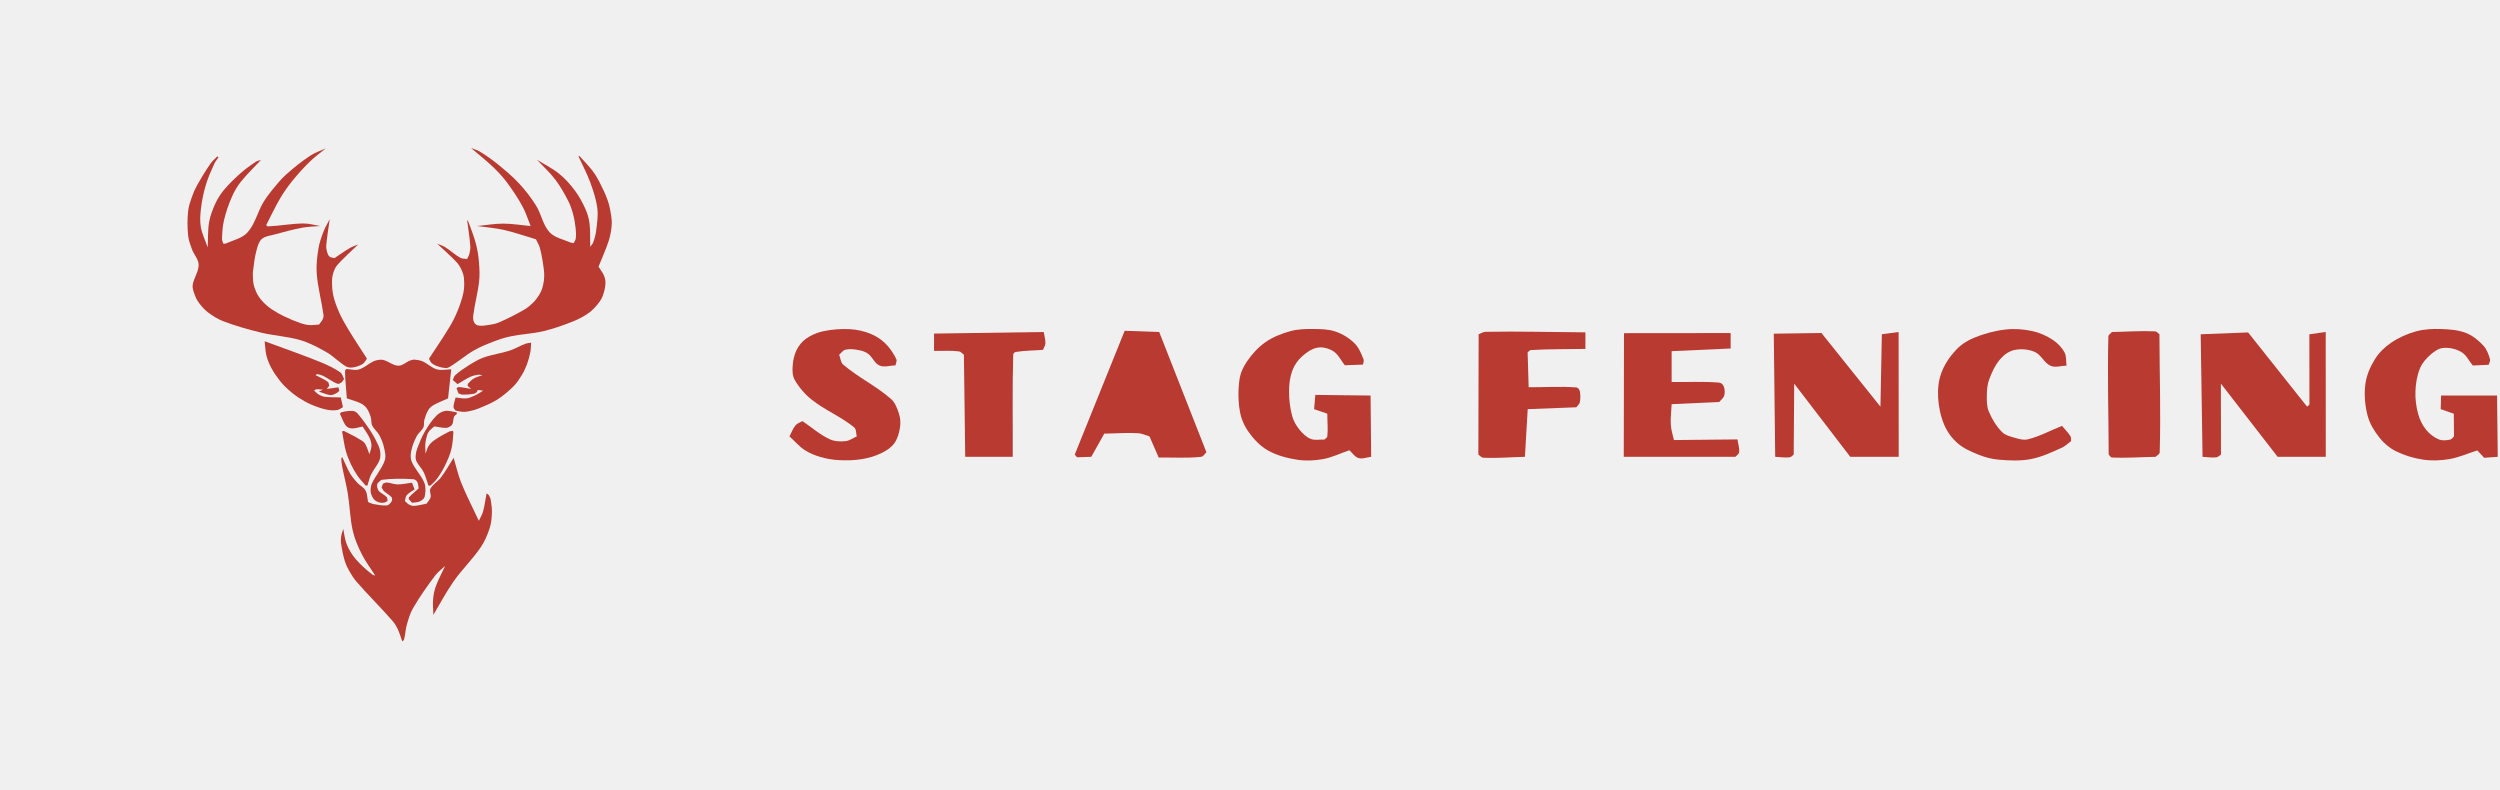
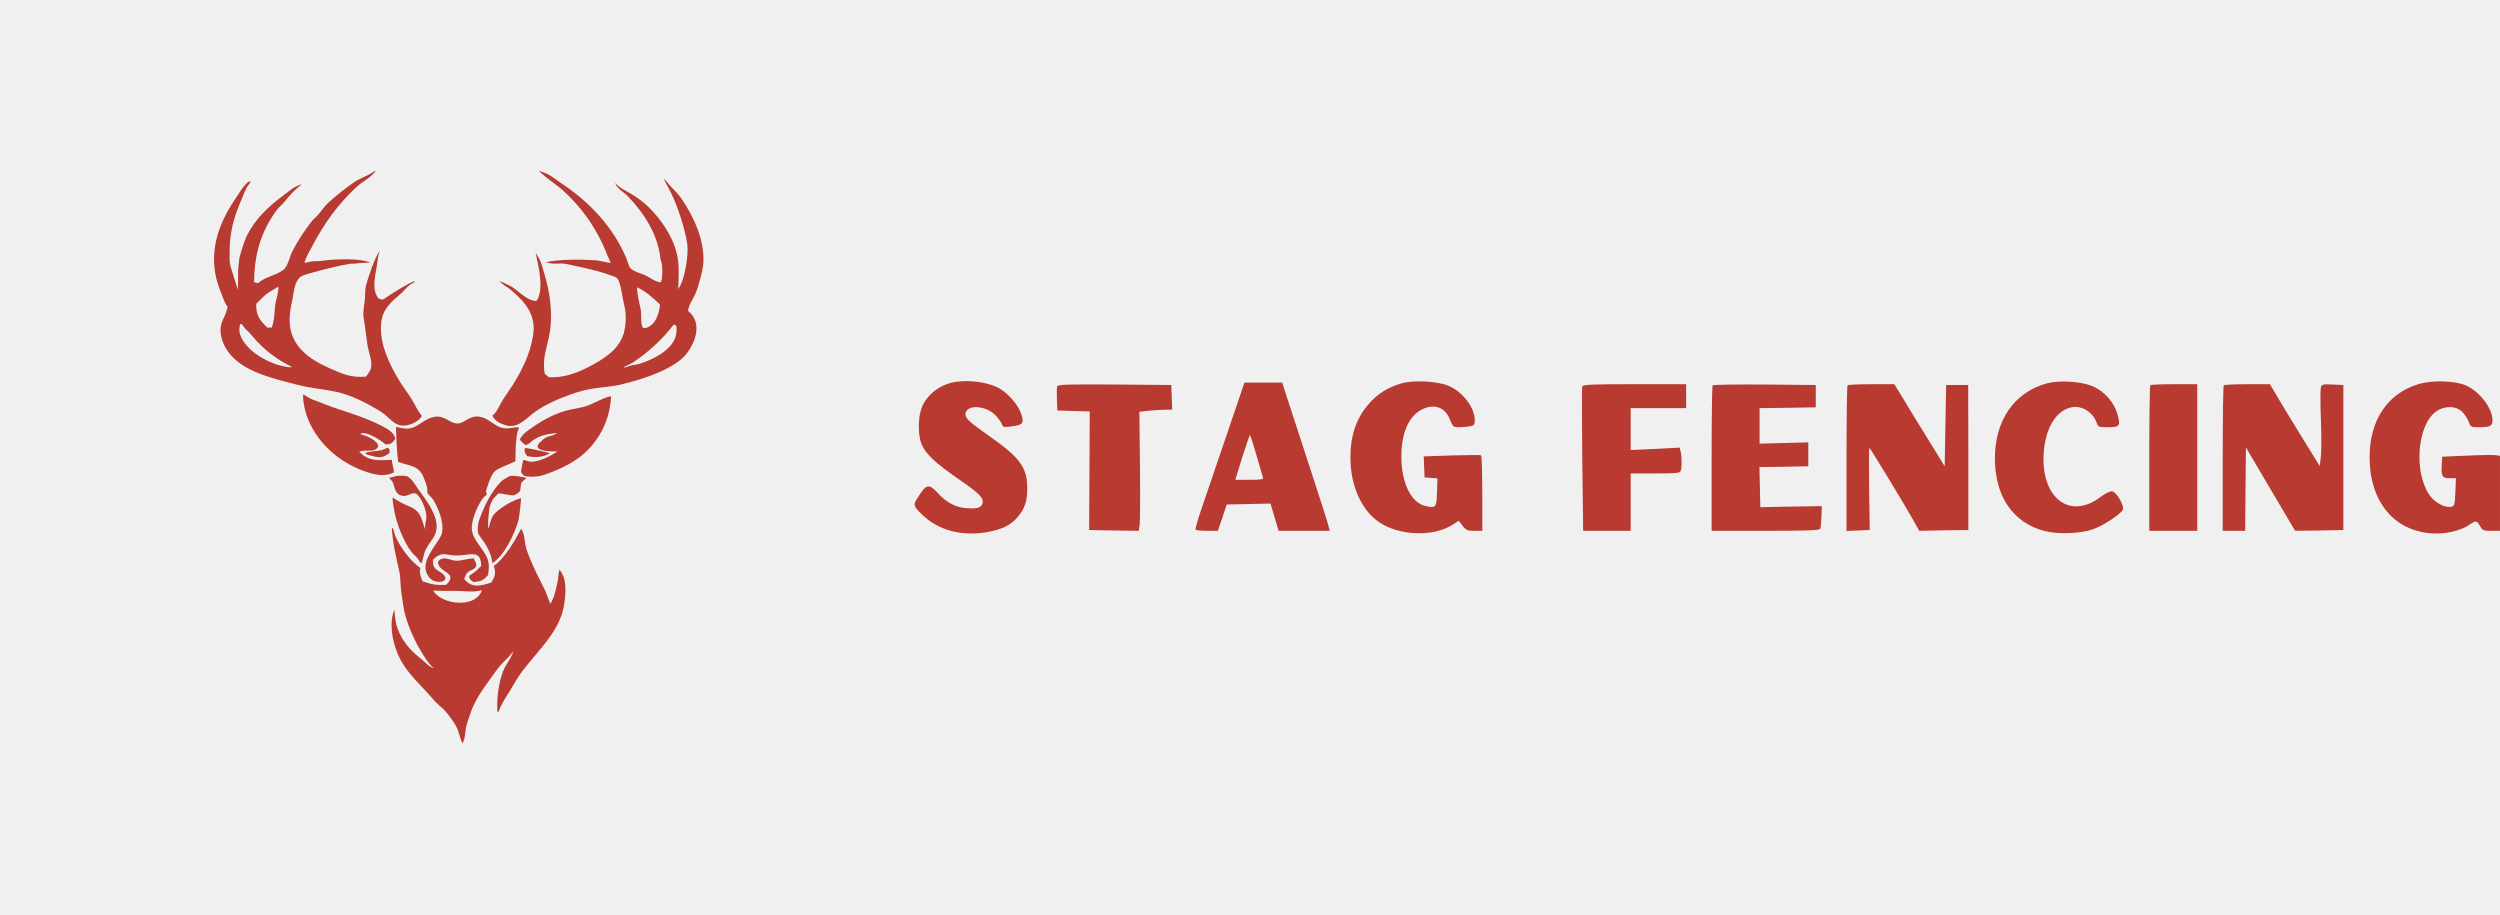
- <svg xmlns="http://www.w3.org/2000/svg" width="190" height="60" viewBox="0 0 190 60" fill="none">
-   <path d="M27.56 27.665C27.343 27.801 27.089 27.884 26.835 27.923C26.66 27.949 26.462 27.941 26.309 27.854C25.782 27.553 25.362 27.085 24.837 26.781C24.204 26.416 23.549 26.067 22.85 25.856C21.869 25.562 20.827 25.521 19.832 25.277C18.861 25.039 17.895 24.768 16.962 24.411C16.538 24.248 16.146 24 15.785 23.724C15.52 23.522 15.302 23.259 15.102 22.992C14.97 22.815 14.87 22.612 14.798 22.403C14.716 22.166 14.611 21.916 14.644 21.667C14.714 21.135 15.106 20.658 15.096 20.122C15.087 19.695 14.734 19.346 14.589 18.944C14.468 18.609 14.335 18.269 14.299 17.914C14.235 17.304 14.234 16.684 14.293 16.074C14.33 15.695 14.46 15.33 14.584 14.97C14.688 14.665 14.818 14.368 14.974 14.087C15.292 13.518 15.632 12.959 16.005 12.425C16.149 12.221 16.349 12.062 16.52 11.881C16.549 11.905 16.578 11.928 16.606 11.953C16.495 12.124 16.359 12.283 16.275 12.468C16.034 12.996 15.799 13.531 15.634 14.087C15.464 14.663 15.343 15.257 15.273 15.853C15.219 16.316 15.183 16.792 15.263 17.252C15.356 17.79 15.611 18.288 15.785 18.807C15.821 18.166 15.782 17.516 15.892 16.884C15.976 16.399 16.155 15.932 16.36 15.485C16.529 15.117 16.744 14.766 17.003 14.455C17.39 13.987 17.831 13.564 18.287 13.161C18.654 12.837 19.053 12.546 19.464 12.28C19.573 12.21 19.709 12.202 19.832 12.163C19.317 12.72 18.756 13.239 18.287 13.835C18.015 14.179 17.794 14.568 17.619 14.97C17.371 15.54 17.167 16.131 17.024 16.736C16.916 17.193 16.889 17.666 16.873 18.135C16.868 18.264 16.933 18.387 16.962 18.514C17.031 18.51 17.107 18.531 17.17 18.503C17.725 18.249 18.389 18.122 18.802 17.672C19.371 17.051 19.558 16.166 19.979 15.438C20.172 15.104 20.4 14.791 20.642 14.492L20.661 14.468C20.997 14.053 21.335 13.636 21.731 13.277C22.313 12.751 22.931 12.26 23.586 11.828C23.948 11.588 24.371 11.456 24.763 11.271C24.371 11.596 23.953 11.893 23.587 12.247C23.117 12.702 22.674 13.185 22.261 13.692C21.911 14.122 21.587 14.575 21.304 15.051C20.91 15.715 20.59 16.42 20.233 17.104C20.271 17.138 20.297 17.208 20.347 17.207C21.257 17.168 22.16 16.99 23.07 16.984C23.5 16.981 23.919 17.113 24.344 17.178C23.895 17.219 23.44 17.22 22.997 17.302C22.277 17.435 21.568 17.626 20.863 17.821C20.537 17.911 20.166 17.939 19.906 18.155C19.683 18.341 19.596 18.655 19.518 18.935L19.515 18.944C19.368 19.472 19.298 20.02 19.233 20.563C19.204 20.807 19.215 21.055 19.233 21.299C19.246 21.473 19.271 21.649 19.326 21.814C19.399 22.036 19.49 22.255 19.611 22.454C19.734 22.656 19.887 22.843 20.053 23.011C20.235 23.196 20.436 23.364 20.651 23.507C20.953 23.709 21.272 23.885 21.599 24.043C22.006 24.239 22.423 24.415 22.85 24.563C23.063 24.637 23.287 24.69 23.512 24.706C23.757 24.724 24.003 24.679 24.248 24.666C24.345 24.524 24.466 24.398 24.539 24.243C24.581 24.153 24.602 24.047 24.588 23.949C24.445 22.89 24.151 21.85 24.071 20.784C24.023 20.147 24.1 19.501 24.205 18.871C24.28 18.415 24.443 17.977 24.609 17.546C24.729 17.237 24.908 16.955 25.058 16.66C24.971 17.323 24.849 17.983 24.797 18.65C24.784 18.822 24.811 19 24.861 19.165C24.9 19.293 24.953 19.432 25.058 19.515C25.157 19.594 25.302 19.581 25.425 19.613C25.818 19.356 26.196 19.076 26.603 18.842C26.799 18.729 27.018 18.665 27.226 18.576C26.699 19.094 26.135 19.575 25.646 20.128C25.5 20.293 25.408 20.502 25.339 20.711C25.269 20.922 25.235 21.149 25.234 21.373C25.233 21.742 25.253 22.116 25.334 22.477C25.432 22.907 25.591 23.324 25.769 23.728C25.96 24.161 26.195 24.573 26.438 24.979C26.902 25.752 27.406 26.5 27.889 27.261C27.779 27.395 27.707 27.572 27.56 27.665Z" fill="#B83A31" />
-   <path d="M36.023 26.628C35.352 27.011 34.773 27.544 34.099 27.923C33.973 27.993 33.811 27.966 33.668 27.948C33.491 27.925 33.317 27.87 33.153 27.801C33.02 27.745 32.888 27.675 32.785 27.573C32.699 27.489 32.663 27.365 32.603 27.261C33.112 26.475 33.647 25.706 34.129 24.905C34.357 24.528 34.566 24.136 34.734 23.728C34.929 23.25 35.113 22.762 35.217 22.256C35.291 21.895 35.292 21.519 35.261 21.152C35.242 20.923 35.164 20.699 35.069 20.49C34.975 20.284 34.853 20.087 34.698 19.922C34.235 19.427 33.717 18.988 33.226 18.521C33.423 18.605 33.633 18.662 33.815 18.772C34.224 19.022 34.571 19.368 34.993 19.596C35.144 19.677 35.33 19.652 35.499 19.68C35.554 19.557 35.633 19.442 35.666 19.312C35.715 19.12 35.757 18.921 35.744 18.724C35.701 18.058 35.583 17.399 35.502 16.736C35.529 16.762 35.569 16.778 35.581 16.812C35.797 17.395 36.027 17.975 36.183 18.576C36.302 19.033 36.366 19.504 36.404 19.975C36.443 20.439 36.465 20.909 36.414 21.373C36.319 22.239 36.08 23.085 35.969 23.949C35.947 24.119 35.947 24.306 36.016 24.464C36.071 24.587 36.186 24.704 36.317 24.733C36.582 24.789 36.86 24.739 37.127 24.7C37.402 24.66 37.681 24.607 37.937 24.497C38.593 24.214 39.231 23.887 39.85 23.529C40.093 23.388 40.311 23.204 40.512 23.007C40.682 22.84 40.824 22.646 40.954 22.447C41.053 22.296 41.136 22.132 41.194 21.962C41.266 21.747 41.316 21.524 41.34 21.299C41.365 21.055 41.37 20.807 41.34 20.563C41.271 19.994 41.183 19.426 41.041 18.871C40.98 18.629 40.836 18.415 40.733 18.187C39.918 17.949 39.117 17.659 38.289 17.472C37.622 17.322 36.936 17.276 36.26 17.178C36.917 17.117 37.571 16.995 38.231 16.995C38.932 16.995 39.628 17.117 40.328 17.178C40.125 16.687 39.974 16.173 39.72 15.706C39.372 15.064 38.965 14.453 38.529 13.866C38.221 13.452 37.867 13.071 37.495 12.713C36.957 12.196 36.367 11.737 35.802 11.25C36.018 11.337 36.25 11.391 36.449 11.511C36.916 11.793 37.365 12.106 37.789 12.449C38.367 12.917 38.943 13.395 39.448 13.94C39.932 14.461 40.37 15.03 40.746 15.633C41.144 16.27 41.254 17.092 41.763 17.645C42.153 18.069 42.784 18.179 43.309 18.415C43.4 18.456 43.505 18.455 43.603 18.475C43.654 18.361 43.74 18.258 43.756 18.135C43.79 17.876 43.78 17.612 43.75 17.353C43.708 16.972 43.641 16.591 43.541 16.221C43.451 15.893 43.34 15.566 43.182 15.265C42.892 14.704 42.582 14.148 42.2 13.646C41.786 13.1 41.271 12.639 40.807 12.137C41.369 12.492 41.977 12.784 42.494 13.204C42.942 13.566 43.332 14.002 43.677 14.462C43.998 14.891 44.259 15.365 44.479 15.853C44.636 16.203 44.753 16.577 44.801 16.957C44.879 17.553 44.837 18.158 44.854 18.757C44.929 18.648 45.034 18.553 45.08 18.429C45.187 18.144 45.269 17.848 45.307 17.546C45.376 16.985 45.467 16.414 45.4 15.853C45.317 15.172 45.096 14.512 44.862 13.866C44.614 13.183 44.262 12.542 43.962 11.879C43.99 11.875 44.017 11.87 44.045 11.865C44.364 12.224 44.707 12.563 45.002 12.943C45.207 13.208 45.386 13.495 45.539 13.793C45.785 14.27 46.021 14.757 46.197 15.265C46.328 15.644 46.398 16.045 46.457 16.442C46.494 16.685 46.51 16.934 46.484 17.178C46.446 17.551 46.384 17.925 46.27 18.282C46.051 18.959 45.748 19.607 45.488 20.269C45.623 20.49 45.795 20.692 45.896 20.931C45.974 21.116 46.024 21.32 46.016 21.52C46.005 21.82 45.934 22.118 45.838 22.403C45.768 22.614 45.66 22.816 45.523 22.992C45.304 23.272 45.067 23.548 44.781 23.758C44.42 24.024 44.018 24.237 43.603 24.406C42.861 24.707 42.1 24.976 41.322 25.164C40.501 25.362 39.647 25.389 38.82 25.56C38.394 25.647 37.978 25.78 37.571 25.936C37.044 26.137 36.514 26.346 36.023 26.628Z" fill="#B83A31" />
-   <path d="M26.066 30.94C25.923 31.014 25.796 31.136 25.637 31.161C25.373 31.203 25.098 31.19 24.837 31.136C24.433 31.051 24.039 30.912 23.659 30.75C23.325 30.608 23.007 30.425 22.702 30.227C22.424 30.046 22.162 29.838 21.915 29.616C21.688 29.412 21.472 29.193 21.283 28.953C21.045 28.651 20.821 28.335 20.639 27.996C20.476 27.693 20.337 27.373 20.252 27.04C20.16 26.68 20.16 26.304 20.113 25.936C21.541 26.47 22.986 26.957 24.395 27.538C24.907 27.748 25.418 27.982 25.867 28.306C26.022 28.419 26.057 28.64 26.152 28.806C26.082 28.894 26.033 29.006 25.941 29.072C25.857 29.131 25.743 29.2 25.646 29.164C25.253 29.019 24.921 28.739 24.542 28.558C24.404 28.492 24.248 28.47 24.101 28.427C24.061 28.455 24.022 28.484 23.982 28.512C24.294 28.683 24.637 28.808 24.918 29.027C24.999 29.091 24.988 29.223 25.022 29.321L24.837 29.559C25.131 29.518 25.425 29.476 25.72 29.435L25.72 29.435C25.744 29.52 25.768 29.605 25.792 29.689C25.742 29.738 25.701 29.799 25.642 29.836C25.528 29.907 25.408 29.975 25.278 30.009C25.183 30.034 25.079 30.03 24.984 30.007C24.728 29.947 24.483 29.844 24.233 29.763C24.335 29.713 24.438 29.665 24.54 29.616C24.369 29.607 24.197 29.571 24.027 29.59C23.966 29.597 23.923 29.656 23.872 29.689C23.997 29.793 24.107 29.919 24.248 30C24.383 30.078 24.534 30.137 24.689 30.156C25.091 30.206 25.497 30.188 25.9 30.204L26.066 30.94Z" fill="#B83A31" />
-   <path d="M36.391 31.037C36.183 31.125 35.963 31.185 35.743 31.235C35.569 31.274 35.391 31.305 35.214 31.3C35.015 31.296 34.821 31.239 34.625 31.208C34.572 31.119 34.467 31.044 34.467 30.94C34.467 30.691 34.572 30.451 34.625 30.208C34.895 30.232 35.165 30.306 35.434 30.279C35.665 30.255 35.885 30.154 36.096 30.057C36.316 29.956 36.513 29.812 36.722 29.689C36.587 29.672 36.452 29.655 36.317 29.637C36.278 29.704 36.258 29.788 36.198 29.836C36.129 29.893 36.038 29.926 35.949 29.939C35.681 29.978 35.41 30 35.14 29.99C35.037 29.986 34.943 29.927 34.846 29.895C34.796 29.768 34.748 29.641 34.698 29.514C34.748 29.482 34.787 29.415 34.846 29.418C35.168 29.43 35.484 29.51 35.802 29.557C35.715 29.479 35.626 29.4 35.539 29.321C35.553 29.263 35.542 29.193 35.581 29.147C35.709 28.999 35.854 28.857 36.023 28.758C36.223 28.641 36.456 28.594 36.672 28.512C36.554 28.501 36.435 28.465 36.317 28.481C36.116 28.509 35.913 28.561 35.729 28.646C35.395 28.801 35.091 29.012 34.772 29.195C34.652 29.09 34.531 28.985 34.411 28.88C34.474 28.757 34.497 28.604 34.599 28.512C34.921 28.219 35.286 27.975 35.655 27.745C36.008 27.526 36.368 27.309 36.759 27.169C37.404 26.939 38.095 26.857 38.746 26.643C39.153 26.509 39.522 26.277 39.923 26.129C40.064 26.077 40.218 26.073 40.365 26.044C40.346 26.278 40.353 26.515 40.308 26.745C40.246 27.07 40.16 27.391 40.045 27.702C39.94 27.983 39.81 28.256 39.654 28.512C39.474 28.807 39.285 29.103 39.04 29.348C38.659 29.728 38.243 30.081 37.789 30.37C37.354 30.648 36.866 30.836 36.391 31.037Z" fill="#B83A31" />
-   <path d="M32.049 38.024C31.967 38.087 31.867 38.127 31.767 38.152C31.619 38.19 31.465 38.19 31.313 38.209C31.229 38.116 31.145 38.024 31.061 37.932C31.072 37.882 31.06 37.821 31.094 37.784C31.317 37.545 31.576 37.343 31.817 37.122C31.78 36.951 31.796 36.757 31.704 36.607C31.64 36.502 31.509 36.424 31.387 36.417C30.609 36.374 29.823 36.363 29.051 36.46C28.893 36.48 28.8 36.656 28.675 36.754C28.673 36.852 28.646 36.953 28.669 37.048C28.694 37.155 28.739 37.265 28.816 37.343C28.986 37.515 29.234 37.601 29.392 37.784C29.458 37.86 29.433 37.981 29.453 38.079C29.361 38.12 29.277 38.186 29.179 38.202C29.057 38.222 28.929 38.216 28.811 38.183C28.689 38.149 28.571 38.088 28.477 38.005C28.387 37.926 28.324 37.819 28.274 37.711C28.22 37.595 28.168 37.471 28.166 37.343C28.164 37.144 28.179 36.935 28.262 36.754C28.542 36.142 29.026 35.625 29.244 34.988C29.347 34.685 29.26 34.343 29.192 34.031C29.119 33.698 28.99 33.375 28.829 33.074C28.686 32.806 28.419 32.614 28.289 32.339C28.193 32.135 28.24 31.89 28.171 31.676C28.095 31.442 28 31.206 27.854 31.008C27.741 30.855 27.582 30.735 27.413 30.652C27.078 30.488 26.71 30.402 26.359 30.278C26.313 29.591 26.236 28.905 26.222 28.217C26.22 28.152 26.28 28.101 26.309 28.043C26.627 28.056 26.958 28.168 27.265 28.082C27.671 27.969 27.989 27.649 28.369 27.468C28.507 27.402 28.659 27.366 28.811 27.347C28.933 27.333 29.061 27.333 29.179 27.369C29.556 27.483 29.889 27.787 30.283 27.793C30.605 27.797 30.863 27.509 31.166 27.398C31.283 27.355 31.409 27.327 31.534 27.336C31.734 27.35 31.939 27.385 32.123 27.466C32.499 27.631 32.803 27.96 33.2 28.07C33.552 28.168 33.929 28.07 34.294 28.07L34.293 28.082C34.212 28.814 34.132 29.546 34.052 30.278C33.682 30.449 33.295 30.588 32.942 30.793C32.794 30.878 32.655 30.995 32.564 31.14C32.42 31.371 32.329 31.635 32.254 31.897C32.198 32.087 32.258 32.306 32.174 32.486C32.057 32.737 31.797 32.901 31.669 33.148C31.489 33.497 31.337 33.867 31.259 34.252C31.205 34.517 31.182 34.81 31.282 35.062C31.485 35.569 31.88 35.979 32.14 36.46C32.227 36.619 32.302 36.794 32.32 36.975C32.346 37.238 32.336 37.51 32.27 37.765C32.241 37.876 32.139 37.955 32.049 38.024Z" fill="#B83A31" />
-   <path d="M28.187 36.092C28.065 36.348 28.015 36.631 27.929 36.901H27.786C27.582 36.656 27.357 36.427 27.175 36.165C26.983 35.886 26.813 35.59 26.669 35.282C26.513 34.95 26.373 34.607 26.278 34.252C26.149 33.77 26.091 33.271 25.998 32.78C26.052 32.775 26.112 32.742 26.161 32.765C26.64 32.995 27.112 33.243 27.56 33.529C27.663 33.595 27.739 33.701 27.795 33.81C27.913 34.038 27.981 34.288 28.075 34.526C28.127 34.312 28.227 34.104 28.231 33.884C28.234 33.682 28.178 33.478 28.094 33.295C27.951 32.982 27.738 32.707 27.56 32.413C27.29 32.463 27.025 32.569 26.75 32.561C26.591 32.556 26.41 32.5 26.309 32.377C26.089 32.112 25.995 31.763 25.838 31.455C25.872 31.413 25.888 31.341 25.941 31.329C26.23 31.264 26.529 31.207 26.824 31.233C26.964 31.246 27.1 31.335 27.192 31.441C27.572 31.884 27.906 32.366 28.222 32.857C28.433 33.183 28.612 33.529 28.77 33.884C28.841 34.047 28.892 34.222 28.904 34.399C28.916 34.596 28.916 34.806 28.839 34.988C28.672 35.382 28.37 35.706 28.187 36.092Z" fill="#B83A31" />
-   <path d="M33.268 36.313C33.11 36.534 32.913 36.728 32.704 36.901C32.667 36.932 32.608 36.901 32.56 36.901C32.438 36.561 32.356 36.204 32.196 35.879C32.051 35.585 31.794 35.357 31.651 35.062C31.587 34.928 31.58 34.768 31.591 34.62C31.606 34.419 31.657 34.219 31.729 34.031C31.893 33.603 32.066 33.175 32.298 32.78C32.544 32.363 32.814 31.952 33.153 31.606C33.33 31.426 33.566 31.277 33.815 31.233C34.107 31.181 34.404 31.299 34.698 31.331L34.727 31.455C34.653 31.529 34.549 31.581 34.507 31.676C34.437 31.834 34.461 32.02 34.404 32.182C34.377 32.26 34.325 32.334 34.257 32.379C34.147 32.451 34.02 32.517 33.889 32.52C33.592 32.525 33.3 32.442 33.006 32.403C32.872 32.529 32.722 32.638 32.606 32.78C32.538 32.865 32.492 32.969 32.461 33.074C32.397 33.291 32.342 33.512 32.323 33.737C32.302 33.986 32.337 34.236 32.343 34.486C32.422 34.285 32.462 34.064 32.58 33.884C32.695 33.709 32.857 33.563 33.029 33.442C33.371 33.203 33.738 33.001 34.11 32.812C34.199 32.766 34.306 32.765 34.404 32.742C34.422 32.779 34.46 32.812 34.457 32.854C34.428 33.272 34.407 33.696 34.31 34.105C34.221 34.487 34.07 34.854 33.902 35.209C33.721 35.592 33.513 35.966 33.268 36.313Z" fill="#B83A31" />
-   <path d="M30.707 48.603C30.69 48.666 30.62 48.701 30.578 48.75C30.458 48.431 30.364 48.101 30.219 47.793C30.118 47.581 29.996 47.376 29.841 47.199C28.959 46.187 28 45.247 27.118 44.235C26.909 43.996 26.733 43.727 26.575 43.451C26.428 43.194 26.292 42.925 26.206 42.642C26.075 42.21 25.987 41.764 25.924 41.317C25.896 41.123 25.907 40.922 25.935 40.728C25.962 40.546 26.037 40.374 26.088 40.197C26.161 40.545 26.192 40.906 26.309 41.243C26.415 41.551 26.571 41.844 26.75 42.117C26.928 42.388 27.146 42.633 27.376 42.862C27.663 43.15 27.974 43.415 28.296 43.664C28.358 43.712 28.444 43.718 28.518 43.746C28.179 43.206 27.786 42.696 27.5 42.127C27.217 41.563 26.958 40.975 26.816 40.36C26.6 39.42 26.588 38.442 26.431 37.49C26.316 36.797 26.128 36.12 26 35.429C25.965 35.235 25.938 35.038 25.942 34.841C25.943 34.8 25.99 34.777 26.014 34.744C26.211 35.156 26.373 35.586 26.603 35.98C26.752 36.234 26.948 36.461 27.146 36.681C27.342 36.897 27.638 37.028 27.78 37.282C27.926 37.541 27.91 37.862 27.974 38.152C28.106 38.203 28.23 38.28 28.369 38.306C28.709 38.367 29.055 38.438 29.399 38.413C29.519 38.405 29.611 38.295 29.694 38.21C29.747 38.155 29.784 38.08 29.796 38.005C29.806 37.932 29.807 37.84 29.757 37.784C29.592 37.601 29.355 37.495 29.179 37.322C29.101 37.246 29.061 37.14 29.001 37.048L29.105 36.758C29.203 36.729 29.297 36.666 29.399 36.672C29.673 36.686 29.935 36.813 30.209 36.815C30.579 36.817 30.945 36.728 31.313 36.684C31.378 36.855 31.442 37.025 31.506 37.196C31.307 37.343 31.066 37.447 30.908 37.637C30.81 37.756 30.818 37.932 30.773 38.079C30.88 38.17 30.969 38.286 31.092 38.352C31.204 38.411 31.334 38.456 31.46 38.448C31.783 38.431 32.098 38.336 32.417 38.281C32.521 38.115 32.678 37.974 32.727 37.784C32.781 37.578 32.612 37.333 32.711 37.144C32.895 36.794 33.283 36.593 33.521 36.276C33.874 35.806 34.159 35.288 34.477 34.794C34.668 35.423 34.806 36.07 35.05 36.681C35.445 37.669 35.944 38.613 36.391 39.579C36.497 39.349 36.639 39.132 36.708 38.888C36.837 38.434 36.889 37.96 36.98 37.496C37.037 37.543 37.113 37.574 37.153 37.637C37.223 37.749 37.28 37.875 37.301 38.005C37.357 38.345 37.396 38.691 37.382 39.035C37.368 39.407 37.332 39.786 37.215 40.139C37.048 40.646 36.838 41.148 36.538 41.589C35.918 42.505 35.108 43.281 34.472 44.187C33.904 44.998 33.446 45.882 32.932 46.73C32.928 46.324 32.883 45.917 32.919 45.512C32.947 45.187 33.012 44.861 33.124 44.555C33.318 44.023 33.595 43.525 33.831 43.01C33.58 43.251 33.289 43.456 33.079 43.733C32.468 44.54 31.881 45.37 31.376 46.248C31.155 46.633 31.035 47.071 30.914 47.499C30.811 47.859 30.804 48.242 30.707 48.603Z" fill="#B83A31" />
-   <path d="M67.02 34.42C66.551 34.651 66.04 34.805 65.525 34.891C64.938 34.989 64.336 34.998 63.743 34.969C63.277 34.944 62.81 34.865 62.363 34.734C61.942 34.61 61.521 34.448 61.156 34.204C60.724 33.918 60.385 33.513 60 33.166C60.155 32.883 60.257 32.564 60.466 32.318C60.597 32.162 60.811 32.109 60.983 32.004C61.673 32.462 62.301 33.032 63.053 33.38C63.42 33.551 63.857 33.57 64.26 33.527C64.567 33.495 64.83 33.287 65.114 33.166C65.049 32.937 65.099 32.628 64.914 32.476C63.914 31.662 62.68 31.167 61.673 30.361C61.157 29.949 60.714 29.428 60.39 28.854C60.219 28.55 60.219 28.167 60.242 27.819C60.269 27.405 60.354 26.984 60.535 26.612C60.697 26.275 60.944 25.966 61.247 25.749C61.63 25.477 62.077 25.28 62.535 25.18C63.212 25.032 63.914 24.982 64.605 25.018C65.135 25.046 65.666 25.168 66.158 25.366C66.57 25.534 66.962 25.782 67.279 26.094C67.627 26.439 67.915 26.857 68.121 27.302C68.188 27.443 68.078 27.612 68.055 27.767C67.653 27.773 67.219 27.94 66.848 27.783C66.466 27.622 66.315 27.141 65.985 26.893C65.785 26.743 65.535 26.657 65.288 26.612C64.95 26.549 64.595 26.498 64.26 26.574C64.06 26.62 63.938 26.829 63.776 26.957C63.879 27.21 63.879 27.538 64.088 27.715C65.218 28.681 66.594 29.333 67.71 30.317C68.031 30.598 68.191 31.034 68.321 31.441C68.426 31.771 68.454 32.135 68.402 32.476C68.336 32.899 68.219 33.335 67.972 33.684C67.739 34.011 67.381 34.242 67.02 34.42Z" fill="#B83A31" />
-   <path d="M102.552 34.22C101.886 34.444 101.245 34.765 100.553 34.891C99.908 35.008 99.234 35.041 98.585 34.939C97.811 34.817 97.024 34.613 96.343 34.223C95.758 33.889 95.278 33.37 94.889 32.821C94.561 32.364 94.33 31.822 94.233 31.269C94.095 30.475 94.088 29.651 94.2 28.854C94.269 28.362 94.483 27.883 94.766 27.474C95.151 26.917 95.615 26.394 96.17 26.008C96.738 25.611 97.402 25.352 98.067 25.168C98.625 25.013 99.215 24.997 99.792 25.002L99.811 25.003C100.384 25.009 100.976 25.016 101.517 25.204C102.049 25.387 102.549 25.699 102.947 26.094C103.275 26.42 103.456 26.872 103.627 27.302C103.677 27.429 103.601 27.574 103.587 27.71C103.127 27.726 102.668 27.741 102.207 27.759C101.919 27.407 101.726 26.95 101.345 26.703C100.998 26.479 100.544 26.351 100.137 26.42C99.68 26.498 99.273 26.8 98.93 27.112C98.616 27.396 98.364 27.767 98.218 28.164C98.035 28.656 97.969 29.192 97.968 29.716C97.964 30.355 98.038 30.998 98.204 31.614C98.306 31.991 98.509 32.345 98.756 32.649C98.99 32.938 99.273 33.219 99.62 33.358C99.941 33.485 100.31 33.39 100.655 33.408C100.729 33.327 100.864 33.275 100.876 33.166C100.939 32.595 100.874 32.016 100.874 31.441C100.539 31.326 100.206 31.212 99.872 31.096L99.965 30.013C101.364 30.029 102.764 30.046 104.163 30.061C104.179 31.614 104.192 33.166 104.208 34.718C103.885 34.749 103.551 34.903 103.242 34.81C102.952 34.722 102.782 34.417 102.552 34.22Z" fill="#B83A31" />
-   <path d="M156.713 34.02C155.945 34.363 155.172 34.734 154.346 34.891C153.539 35.044 152.701 35.005 151.883 34.934C151.355 34.889 150.833 34.744 150.341 34.546C149.789 34.324 149.225 34.075 148.777 33.684C148.347 33.309 147.993 32.826 147.769 32.304C147.492 31.653 147.34 30.941 147.298 30.234C147.262 29.597 147.322 28.935 147.545 28.337C147.78 27.698 148.176 27.112 148.639 26.612C149.008 26.212 149.482 25.898 149.986 25.687C150.755 25.368 151.573 25.142 152.4 25.046C153.087 24.966 153.796 25.016 154.47 25.165C155.02 25.285 155.553 25.525 156.023 25.837C156.381 26.077 156.702 26.403 156.904 26.784C157.063 27.082 157.006 27.453 157.058 27.788C156.656 27.793 156.219 27.962 155.85 27.803C155.359 27.591 155.133 26.96 154.643 26.746C154.167 26.539 153.599 26.494 153.09 26.601C152.671 26.689 152.288 26.976 152.011 27.302C151.629 27.75 151.376 28.302 151.172 28.854C151.033 29.235 151.002 29.654 150.998 30.061C150.993 30.467 150.991 30.894 151.146 31.269C151.381 31.836 151.711 32.381 152.14 32.821C152.383 33.071 152.754 33.166 153.09 33.263C153.425 33.358 153.787 33.47 154.125 33.387C155.026 33.164 155.85 32.707 156.713 32.367C156.928 32.633 157.185 32.871 157.361 33.166C157.421 33.27 157.389 33.404 157.403 33.523C157.173 33.689 156.971 33.904 156.713 34.02Z" fill="#B83A31" />
-   <path d="M188.277 34.23C187.568 34.451 186.884 34.767 186.152 34.891C185.49 35.003 184.802 35.029 184.138 34.929C183.422 34.822 182.715 34.605 182.068 34.282C181.602 34.049 181.185 33.697 180.861 33.288C180.464 32.792 180.109 32.228 179.945 31.614C179.736 30.834 179.665 29.999 179.767 29.199C179.852 28.528 180.134 27.876 180.491 27.302C180.8 26.803 181.238 26.377 181.723 26.048C182.299 25.658 182.949 25.368 183.62 25.183C184.233 25.014 184.883 24.985 185.518 25.006C186.158 25.026 186.818 25.071 187.415 25.306C187.922 25.504 188.369 25.865 188.736 26.267C188.995 26.549 189.138 26.933 189.24 27.302C189.28 27.441 189.173 27.583 189.14 27.724C188.738 27.741 188.334 27.76 187.932 27.778C187.644 27.438 187.453 26.986 187.07 26.758C186.665 26.517 186.161 26.403 185.69 26.443C185.324 26.474 184.992 26.715 184.716 26.957C184.388 27.243 184.086 27.59 183.92 27.991C183.696 28.533 183.598 29.13 183.574 29.716C183.55 30.294 183.622 30.882 183.774 31.441C183.893 31.874 184.091 32.298 184.372 32.649C184.628 32.966 184.967 33.237 185.345 33.392C185.611 33.504 185.925 33.468 186.208 33.413C186.334 33.387 186.404 33.249 186.503 33.166C186.497 32.592 186.492 32.016 186.489 31.441C186.158 31.326 185.825 31.212 185.493 31.096C185.504 30.751 185.512 30.406 185.523 30.061H189.776C189.794 31.614 189.813 33.166 189.83 34.718L188.795 34.791C188.622 34.603 188.45 34.417 188.277 34.23Z" fill="#B83A31" />
-   <path d="M77.004 26.957C76.929 29.542 76.981 32.131 76.969 34.718H73.357C73.325 32.131 73.29 29.544 73.257 26.957C73.133 26.874 73.033 26.726 72.885 26.706C72.257 26.625 71.62 26.681 70.987 26.667V25.352C73.766 25.313 76.545 25.271 79.323 25.232C79.365 25.52 79.463 25.804 79.451 26.094C79.443 26.27 79.329 26.424 79.267 26.589C78.577 26.643 77.88 26.637 77.197 26.75C77.104 26.763 77.007 26.862 77.004 26.957Z" fill="#B83A31" />
-   <path d="M91.689 34.373C91.553 34.489 91.458 34.7 91.282 34.718C90.214 34.836 89.136 34.756 88.063 34.775L87.36 33.166C87.077 33.085 86.804 32.944 86.511 32.925C85.65 32.871 84.786 32.945 83.924 32.956C83.596 33.542 83.268 34.13 82.939 34.718C82.578 34.73 82.216 34.741 81.854 34.753L81.681 34.549C82.946 31.414 84.212 28.276 85.476 25.14C86.35 25.17 87.224 25.201 88.098 25.232L88.1 25.232C89.297 28.28 90.492 31.326 91.689 34.373Z" fill="#B83A31" />
-   <path d="M116.106 31.096L115.894 34.718C114.838 34.741 113.783 34.837 112.729 34.787C112.58 34.779 112.48 34.627 112.355 34.546C112.363 31.498 112.37 28.452 112.377 25.404C112.551 25.342 112.717 25.221 112.901 25.218C115.43 25.171 117.96 25.244 120.491 25.258V26.518C119.111 26.546 117.729 26.52 116.351 26.603C116.247 26.61 116.182 26.724 116.099 26.784C116.125 27.666 116.153 28.549 116.179 29.43C117.386 29.435 118.597 29.354 119.801 29.444C119.927 29.453 120.032 29.594 120.059 29.716C120.125 29.996 120.123 30.298 120.063 30.579C120.032 30.729 119.889 30.829 119.801 30.953C118.569 31.001 117.338 31.048 116.106 31.096Z" fill="#B83A31" />
-   <path d="M132.173 34.373C132.156 34.522 131.985 34.603 131.892 34.718H123.406C123.411 31.586 123.418 28.454 123.423 25.321C126.126 25.318 128.827 25.316 131.53 25.313V26.486C130.034 26.553 128.541 26.622 127.045 26.689V29.033C128.252 29.049 129.463 28.976 130.667 29.08C130.816 29.092 130.952 29.232 131.005 29.371C131.086 29.587 131.105 29.841 131.042 30.061C130.985 30.258 130.791 30.387 130.667 30.549L130.644 30.551C129.444 30.605 128.245 30.66 127.045 30.717C127.024 31.245 126.948 31.776 126.983 32.304C127.007 32.692 127.14 33.064 127.218 33.444C128.827 33.428 130.438 33.411 132.047 33.395C132.089 33.721 132.213 34.047 132.173 34.373Z" fill="#B83A31" />
-   <path d="M144.294 25.235C144.297 28.397 144.299 31.557 144.302 34.718H140.62C139.2 32.864 137.779 31.012 136.359 29.157C136.347 30.953 136.333 32.75 136.321 34.546C136.22 34.617 136.137 34.741 136.014 34.756C135.65 34.8 135.281 34.73 134.916 34.718L134.807 25.359L138.429 25.308C139.925 27.174 141.418 29.04 142.914 30.907C142.95 29.073 142.984 27.238 143.021 25.404C143.445 25.347 143.869 25.292 144.294 25.235Z" fill="#B83A31" />
-   <path d="M164.138 34.373C164.135 34.527 163.936 34.603 163.835 34.718C162.725 34.736 161.615 34.824 160.507 34.77C160.397 34.765 160.343 34.62 160.261 34.546C160.252 31.557 160.157 28.566 160.236 25.577C160.24 25.43 160.418 25.347 160.507 25.233C161.599 25.216 162.693 25.13 163.784 25.182C163.917 25.189 164.007 25.33 164.117 25.404C164.124 28.393 164.229 31.384 164.138 34.373Z" fill="#B83A31" />
-   <path d="M176.755 25.232C176.757 28.393 176.757 31.557 176.759 34.718C175.539 34.718 174.318 34.717 173.099 34.717C171.662 32.862 170.223 31.008 168.787 29.154C168.788 30.951 168.792 32.749 168.793 34.546C168.676 34.617 168.578 34.743 168.442 34.758C168.095 34.801 167.743 34.732 167.393 34.718L167.253 25.404L170.856 25.265C172.352 27.146 173.846 29.028 175.341 30.908C175.4 30.857 175.458 30.803 175.517 30.751L175.512 25.404C175.926 25.347 176.34 25.289 176.755 25.232Z" fill="#B83A31" />
+ <svg xmlns="http://www.w3.org/2000/svg" width="164" height="60" viewBox="0 0 164 60" fill="none">
+   <g clip-path="url(#clip0_115_5755)">
+     <path d="M35.425 11.223C35.52 11.27 35.634 11.298 35.735 11.338C36.162 11.503 36.519 11.823 36.895 12.073C38.682 13.264 40.22 14.903 41.068 16.894C41.122 17.021 41.264 17.493 41.339 17.575C41.618 17.864 42.077 17.924 42.413 18.101C42.785 18.298 42.925 18.45 43.346 18.523C43.354 18.503 43.362 18.482 43.369 18.462C43.464 18.192 43.459 17.689 43.427 17.394C43.406 17.241 43.334 17.067 43.317 16.916C43.152 15.378 42.245 13.978 41.195 12.883C40.883 12.558 40.562 12.466 40.34 12.003C40.487 12.13 40.667 12.302 40.836 12.394C41.603 12.815 42.198 13.184 42.798 13.839C43.609 14.725 44.322 15.857 44.477 17.073C44.554 17.686 44.514 18.354 44.495 18.968C44.541 18.892 44.584 18.816 44.625 18.738C44.951 18.109 45.182 16.682 45.081 15.989C44.955 15.119 44.55 13.846 44.199 13.04C44.093 12.798 43.977 12.56 43.852 12.327C43.763 12.161 43.607 11.902 43.559 11.728C43.678 11.837 43.832 12.046 43.953 12.175C44.229 12.468 44.506 12.736 44.733 13.072C45.531 14.249 46.22 15.767 46.142 17.22C46.115 17.715 45.903 18.426 45.753 18.914C45.716 19.035 45.612 19.297 45.559 19.401C45.355 19.794 45.214 19.95 45.133 20.391C45.281 20.509 45.406 20.654 45.501 20.817C45.727 21.209 45.724 21.635 45.617 22.066C45.497 22.552 45.108 23.215 44.714 23.544C43.627 24.451 41.914 24.942 40.553 25.266C39.99 25.37 39.417 25.411 38.852 25.497C38.382 25.568 37.936 25.698 37.488 25.856C36.677 26.143 35.845 26.494 35.137 26.987C34.5 27.431 33.989 28.175 33.112 27.878C32.749 27.757 32.489 27.62 32.296 27.275C32.632 27.01 32.776 26.553 32.993 26.213C33.203 25.884 33.433 25.572 33.647 25.235C34.276 24.236 34.767 23.218 34.964 22.048C35.194 20.677 34.49 19.848 33.513 19.018C33.256 18.8 32.991 18.709 32.773 18.427C32.953 18.512 33.421 18.724 33.586 18.824C34.022 19.089 34.573 19.728 35.139 19.736C35.181 19.734 35.242 19.688 35.26 19.652C35.68 18.822 35.31 17.407 35.136 16.598C35.521 17.135 35.516 17.334 35.708 17.955C36.063 19.104 36.261 20.527 36.08 21.723C35.926 22.745 35.545 23.414 35.734 24.516L36.009 24.751C36.986 24.781 37.821 24.491 38.672 24.041C39.617 23.541 40.579 22.96 40.918 21.869C41.064 21.349 41.099 20.65 40.968 20.109C40.835 19.562 40.781 18.916 40.58 18.394C40.555 18.329 40.443 18.204 40.376 18.177C39.333 17.763 38.217 17.54 37.121 17.314C36.663 17.224 36.41 17.384 35.81 17.202C36.746 16.991 38.135 17.016 39.103 17.076C39.26 17.086 40 17.258 40.034 17.249L40.047 17.206C40.038 17.164 39.871 16.823 39.831 16.717C39.21 15.091 38.209 13.637 36.912 12.476C36.43 12.044 35.787 11.669 35.372 11.223H35.425ZM44.181 21.307C43.487 22.222 42.556 23.086 41.599 23.726C41.421 23.845 41.144 23.974 40.942 24.073C40.941 24.081 40.94 24.09 40.938 24.098C40.996 24.117 41.02 24.104 41.078 24.088C41.496 23.91 41.657 23.958 41.999 23.85C42.832 23.587 43.942 23.032 44.285 22.187C44.373 21.972 44.422 21.574 44.35 21.362C44.292 21.306 44.264 21.306 44.181 21.307ZM41.789 18.843C41.799 19.36 41.937 19.83 42.039 20.341C42.082 20.557 42.02 21.331 42.165 21.474C42.345 21.652 42.78 21.305 42.915 21.137C43.152 20.768 43.254 20.417 43.299 19.979C42.848 19.544 42.363 19.113 41.789 18.843Z" fill="#B83A31" />
+     <path d="M24.645 11.223C24.261 11.716 23.776 11.893 23.34 12.305C22.177 13.403 21.254 14.672 20.517 16.089C20.312 16.483 20.092 16.799 19.972 17.24C20.151 17.232 20.427 17.131 20.549 17.137C20.998 17.156 21.455 17.049 21.886 17.029C22.595 16.996 23.636 16.976 24.309 17.218C23.993 17.251 23.665 17.23 23.344 17.289C23.225 17.306 23.075 17.287 22.96 17.306C22.118 17.445 21.264 17.667 20.443 17.898C20.183 17.972 19.762 18.059 19.603 18.262C19.303 18.645 19.269 19.167 19.188 19.629C19.061 20.177 18.966 20.693 19.011 21.258C19.128 22.742 20.306 23.569 21.552 24.125C22.417 24.51 23.006 24.794 24.004 24.707C24.132 24.535 24.316 24.319 24.345 24.103C24.418 23.591 24.175 23.11 24.103 22.615C24.018 22.026 23.955 21.437 23.855 20.85C23.788 20.456 23.906 19.994 23.939 19.598C23.961 19.33 23.941 19.053 23.997 18.789C24.116 18.277 24.61 16.835 24.903 16.462C24.877 16.584 24.831 16.692 24.807 16.821C24.776 17 24.763 17.154 24.736 17.338C24.636 18.011 24.371 18.901 24.778 19.513C24.815 19.595 25.07 19.693 25.139 19.643C25.402 19.453 26.995 18.428 27.209 18.451L27.211 18.481C27.133 18.559 26.978 18.618 26.87 18.699C26.665 18.852 26.484 19.102 26.302 19.257C25.66 19.803 25.096 20.276 25.006 21.179C24.873 22.505 25.524 23.877 26.199 24.982C26.447 25.388 26.73 25.753 26.975 26.139C27.257 26.582 27.328 26.854 27.677 27.289C27.589 27.424 27.475 27.54 27.341 27.631C27.03 27.846 26.559 27.992 26.183 27.881C25.821 27.773 25.551 27.451 25.266 27.218C25.133 27.109 24.998 27.009 24.849 26.92C24.028 26.426 23.04 25.924 22.1 25.713C21.478 25.573 20.84 25.509 20.216 25.395C19.733 25.307 19.196 25.166 18.721 25.038C17.401 24.682 15.745 24.217 14.93 23.022C14.548 22.461 14.308 21.708 14.59 21.063C14.731 20.74 14.867 20.476 14.931 20.127C14.719 19.856 14.664 19.607 14.543 19.311C14.221 18.526 14.032 17.818 14.042 16.963C14.052 15.531 14.646 14.184 15.451 13.025C15.62 12.782 16.126 11.89 16.425 11.894L16.441 11.919C16.386 12.042 16.251 12.179 16.174 12.324C16.017 12.624 15.906 12.947 15.775 13.252C15.314 14.322 15.045 15.388 15.065 16.559C15.069 16.769 15.047 17.067 15.083 17.271C15.126 17.517 15.227 17.811 15.305 18.054C15.407 18.371 15.507 18.688 15.603 19.006C15.633 18.607 15.604 18.18 15.618 17.791C15.621 17.703 15.688 16.973 15.707 16.906C15.825 16.483 16.017 15.812 16.211 15.43C16.758 14.351 17.613 13.539 18.575 12.831C19.069 12.467 19.19 12.281 19.809 12.079C19.361 12.435 19.057 12.734 18.707 13.184C18.543 13.395 18.306 13.569 18.136 13.802C17.097 15.224 16.672 16.765 16.671 18.514C16.751 18.539 16.849 18.556 16.932 18.573C17.381 18.147 18.223 18.051 18.661 17.637C18.927 17.323 18.997 16.849 19.174 16.496C19.526 15.796 19.968 15.139 20.445 14.521C20.494 14.458 20.601 14.351 20.659 14.297C20.983 14.02 21.22 13.585 21.529 13.306C22.05 12.836 22.681 12.322 23.264 11.931C23.695 11.643 24.127 11.554 24.571 11.223H24.645ZM15.75 21.263C15.65 21.702 15.705 21.953 15.941 22.342C16.52 23.295 18.023 24.051 19.124 24.101L19.136 24.074C19.028 23.999 18.806 23.889 18.683 23.822C18.495 23.72 18.312 23.607 18.136 23.485C17.662 23.163 17.224 22.788 16.832 22.369C16.602 22.12 16.413 21.849 16.155 21.63C16.044 21.535 15.965 21.363 15.853 21.268C15.842 21.259 15.769 21.262 15.75 21.263ZM18.219 18.826C18.101 18.902 17.968 18.991 17.843 19.055C17.428 19.271 17.133 19.604 16.808 19.936C16.809 20.465 16.876 20.762 17.226 21.168C17.328 21.278 17.432 21.386 17.539 21.492L17.823 21.493C18.014 21.016 17.994 20.522 18.052 20.015C18.081 19.753 18.306 19.055 18.258 18.846L18.219 18.826Z" fill="#B83A31" />
+     <path d="M25.703 34.638C25.723 34.643 25.764 34.648 25.771 34.661C25.84 34.782 25.877 35.026 25.931 35.155C26.237 35.88 26.927 36.82 27.573 37.258C27.5 37.617 27.591 37.797 27.718 38.133C28.313 38.34 28.645 38.405 29.274 38.363C30.082 37.539 28.85 37.605 28.732 36.928C28.703 36.762 28.968 36.632 29.117 36.63C29.404 36.625 29.675 36.788 29.966 36.785C30.347 36.776 30.678 36.644 31.064 36.623C31.085 36.658 31.106 36.694 31.126 36.729C31.365 37.157 31.23 37.263 30.852 37.437C30.619 37.544 30.524 37.744 30.454 37.98C30.965 38.617 31.523 38.423 32.209 38.223C32.488 37.826 32.547 37.588 32.39 37.13C33.136 36.592 33.767 35.492 34.186 34.688C34.414 35.036 34.392 35.387 34.473 35.781C34.507 35.948 34.549 36.085 34.608 36.244C34.828 36.817 35.077 37.378 35.353 37.925C35.481 38.185 35.649 38.49 35.765 38.749C35.883 39.014 35.984 39.34 36.1 39.619C36.393 39.154 36.459 38.653 36.587 38.13C36.633 37.941 36.62 37.494 36.713 37.382C36.769 37.419 36.943 37.753 36.967 37.826C37.158 38.401 37.098 39.035 37.013 39.623C36.757 41.389 35.337 42.618 34.31 43.967C33.997 44.377 33.753 44.804 33.492 45.248C33.261 45.636 33.001 45.986 32.818 46.407C32.791 46.482 32.735 46.672 32.674 46.707L32.645 46.693C32.604 46.607 32.623 46.416 32.62 46.312C32.603 45.617 32.755 44.646 33.013 44.008C33.19 43.57 33.511 43.234 33.691 42.702C33.645 42.755 33.596 42.82 33.554 42.878C33.343 43.162 33.044 43.381 32.822 43.652C32.605 43.918 32.395 44.206 32.194 44.487C31.663 45.233 31.11 45.983 30.835 46.868C30.755 47.125 30.618 47.47 30.568 47.732C30.488 48.161 30.538 48.362 30.341 48.765C30.172 48.431 30.146 48.189 30.018 47.851C29.876 47.477 29.48 46.964 29.219 46.654C29.042 46.445 28.751 46.246 28.564 46.038C28.352 45.802 28.152 45.571 27.938 45.339C27.23 44.584 26.491 43.864 26.088 42.891C25.732 42.032 25.514 40.877 25.869 39.995C25.912 40.584 25.96 41.018 26.219 41.561C26.566 42.292 27.064 42.789 27.691 43.279C27.996 43.518 28.061 43.693 28.458 43.835L28.401 43.783C28.062 43.481 27.839 43.084 27.601 42.693C27.179 42.003 26.789 41.096 26.573 40.316C26.47 39.944 26.396 39.275 26.33 38.87C26.255 38.445 26.287 37.895 26.194 37.481C25.977 36.513 25.762 35.638 25.703 34.638ZM31.619 38.718C31.052 38.852 30.758 38.793 30.189 38.769C29.606 38.745 29.001 38.786 28.416 38.736C28.49 38.892 28.677 39.065 28.819 39.158C29.42 39.55 30.355 39.675 31.012 39.369C31.128 39.315 31.235 39.244 31.33 39.159C31.476 39.01 31.539 38.915 31.619 38.718Z" fill="#B83A31" />
+     <path d="M31.165 27.327C32.102 27.248 32.446 28.206 33.378 28.095C33.478 28.083 33.993 28.01 34.039 28.028C34.04 28.081 33.925 28.404 33.906 28.54C33.825 29.116 33.814 29.672 33.812 30.252C32.356 30.961 32.405 30.586 31.873 32.222L31.936 32.447C31.881 32.494 31.746 32.595 31.706 32.645C31.331 33.118 30.894 34.163 30.954 34.752C31.034 35.554 31.939 36.132 32.05 36.945C32.087 37.218 32.051 37.454 32.019 37.72C31.681 38.105 31.572 38.118 31.075 38.183C30.956 38.112 30.786 38.014 30.783 37.848C30.786 37.81 30.792 37.76 30.829 37.739C31.119 37.573 31.332 37.366 31.565 37.129C31.553 36.534 31.392 36.292 30.752 36.371C30.294 36.428 29.878 36.483 29.42 36.39C29.117 36.329 28.943 36.332 28.669 36.49C28.582 36.55 28.484 36.641 28.403 36.712C28.395 37.178 28.466 37.29 28.875 37.528C29.501 37.892 29.185 38.273 28.591 38.143C28.342 38.089 28.221 37.974 28.083 37.768C27.588 37.029 28.277 36.196 28.664 35.581C28.776 35.398 28.974 35.139 29.006 34.921C29.11 34.225 28.784 33.412 28.441 32.815C28.346 32.65 28.161 32.522 28.052 32.349L28.039 32.328C28.041 31.899 27.942 31.695 27.787 31.31C27.459 30.492 26.834 30.576 26.114 30.298C26.036 29.536 25.991 28.772 25.978 28.006C26.175 28.048 26.484 28.118 26.679 28.117C27.429 28.112 27.738 27.471 28.508 27.344C29.195 27.231 29.492 27.785 30.031 27.781C30.388 27.778 30.66 27.407 31.165 27.327Z" fill="#B83A31" />
+     <path d="M40.017 26.006L40.066 26.001L40.087 26.028C40.072 26.296 40.038 26.563 39.985 26.826C39.714 28.216 38.891 29.437 37.705 30.211C37.122 30.596 36.412 30.904 35.751 31.131C35.299 31.287 34.841 31.312 34.373 31.217L34.177 30.977C34.213 30.808 34.275 30.282 34.336 30.168C34.398 30.156 34.591 30.256 34.711 30.277C35.257 30.375 36.115 29.913 36.563 29.616L36.33 29.612C35.979 29.617 34.814 29.56 35.451 28.991C35.674 28.792 35.775 28.671 36.09 28.605C36.24 28.573 36.436 28.494 36.57 28.419C35.955 28.426 35.215 28.608 34.76 29.049C34.661 29.145 34.591 29.166 34.464 29.198C34.311 29.045 34.225 29.022 34.099 28.823C34.121 28.785 34.144 28.747 34.168 28.71C34.357 28.405 34.606 28.264 34.891 28.062C35.565 27.583 36.299 27.179 37.097 26.948C37.542 26.819 38.047 26.778 38.489 26.628C39.026 26.446 39.454 26.137 40.017 26.006Z" fill="#B83A31" />
+     <path d="M19.887 25.88C20.015 25.905 20.253 26.125 20.471 26.2C20.996 26.381 21.526 26.617 22.052 26.791C23.183 27.166 24.282 27.502 25.325 28.094C25.617 28.259 25.847 28.448 25.933 28.782C25.723 29.073 25.664 29.142 25.294 29.152C25.044 28.919 23.961 28.212 23.646 28.468C23.661 28.51 23.756 28.529 23.811 28.54C24.064 28.589 25.078 29.042 24.734 29.408C24.552 29.601 24.185 29.562 23.924 29.559C23.799 29.564 23.684 29.597 23.565 29.633C23.608 29.675 23.652 29.716 23.697 29.757C24.284 30.285 24.969 30.2 25.703 30.162C25.723 30.426 25.817 30.679 25.84 30.984C25.187 31.328 24.494 31.122 23.842 30.887C22.28 30.321 20.901 29.13 20.244 27.589C20.043 27.117 19.856 26.392 19.887 25.88Z" fill="#B83A31" />
+     <path d="M33.473 31.214C33.804 31.199 34.222 31.27 34.544 31.354C34.429 31.459 34.325 31.534 34.21 31.649C34.05 32.198 34.315 32.198 33.699 32.498C33.363 32.497 33.048 32.385 32.712 32.359C32.374 32.688 32.305 32.728 32.145 33.18C32.07 33.389 31.974 34.525 32.043 34.647L32.062 34.633C32.092 34.478 32.257 33.937 32.339 33.825C32.682 33.36 33.644 32.803 34.183 32.679C34.172 32.995 34.062 33.993 33.978 34.259C33.713 35.095 33.066 36.471 32.3 36.943C32.205 36.176 31.845 35.676 31.416 35.088C31.277 34.897 31.349 34.342 31.432 34.116C31.757 33.223 32.207 32.268 32.879 31.58C33.003 31.456 33.322 31.295 33.473 31.214Z" fill="#B83A31" />
+     <path d="M26.025 31.217C26.215 31.211 26.578 31.178 26.738 31.265C27.043 31.431 27.217 31.785 27.413 32.058C27.826 32.635 28.3 33.231 28.532 33.909C28.725 34.474 28.685 34.941 28.33 35.422C28.177 35.628 28.047 35.82 27.928 36.05C27.799 36.301 27.754 36.724 27.645 36.943L27.617 36.943C27.509 36.843 27.462 36.711 27.369 36.602C27.259 36.475 27.088 36.331 26.99 36.201C26.633 35.727 26.377 35.158 26.168 34.609C25.95 34.022 25.779 33.261 25.751 32.635C26.1 32.859 26.416 33.047 26.805 33.201C27.63 33.528 27.616 33.984 27.887 34.72C27.89 34.608 27.889 34.498 27.901 34.384C27.917 34.244 27.98 34.002 27.974 33.868C27.953 33.435 27.689 32.774 27.393 32.46C27.127 32.182 26.781 32.561 26.486 32.535C25.938 32.487 25.93 32.093 25.782 31.679C25.741 31.561 25.61 31.441 25.52 31.353C25.669 31.323 25.868 31.256 26.025 31.217Z" fill="#B83A31" />
+     <path d="M34.439 29.385C34.742 29.41 35.795 29.645 36.076 29.728L35.901 29.824C35.515 30.017 35.001 30.005 34.588 29.926C34.432 29.709 34.378 29.651 34.439 29.385Z" fill="#B83A31" />
+     <path d="M25.401 29.376C25.58 29.434 25.556 29.535 25.565 29.699C25.091 30.08 24.85 30.032 24.294 29.88C24.234 29.863 24.175 29.845 24.116 29.827C24.04 29.803 24.007 29.793 23.971 29.725C24.031 29.625 24.825 29.591 25 29.537C25.203 29.474 25.192 29.489 25.401 29.376Z" fill="#B83A31" />
+   </g>
+   <path d="M62.403 25.11C61.478 25.34 60.682 26.04 60.426 26.855C60.21 27.514 60.23 28.601 60.456 29.145C60.741 29.793 61.311 30.336 62.875 31.423C64.3 32.406 64.556 32.678 64.448 33.044C64.369 33.316 64.025 33.399 63.307 33.326C62.639 33.263 62.078 32.95 61.498 32.322C60.967 31.737 60.77 31.758 60.308 32.479C59.955 33.023 59.945 33.065 60.082 33.316C60.161 33.451 60.495 33.786 60.81 34.037C61.813 34.842 63.189 35.155 64.644 34.925C65.677 34.758 66.277 34.476 66.739 33.943C67.221 33.389 67.397 32.866 67.388 31.998C67.378 30.66 66.906 30.012 64.89 28.601C63.533 27.65 63.288 27.409 63.337 27.117C63.445 26.51 64.694 26.594 65.323 27.263C65.51 27.472 65.697 27.733 65.736 27.838C65.785 28.026 65.854 28.037 66.345 27.974C67.112 27.88 67.191 27.775 66.994 27.158C66.798 26.552 66.1 25.758 65.48 25.434C64.674 25.026 63.317 24.88 62.403 25.11Z" fill="#B83A31" />
+   <path d="M91.929 25.152C91.024 25.423 90.415 25.8 89.825 26.458C88.989 27.389 88.586 28.549 88.586 30.012C88.586 31.852 89.314 33.483 90.474 34.257C91.791 35.145 93.994 35.229 95.252 34.445L95.695 34.162L95.95 34.497C96.177 34.79 96.265 34.821 96.727 34.821H97.238V32.375C97.238 31.026 97.199 29.897 97.16 29.866C97.12 29.845 96.255 29.845 95.242 29.877L93.394 29.939L93.424 30.629L93.453 31.319L93.876 31.351L94.299 31.382L94.269 32.291C94.24 33.295 94.2 33.337 93.541 33.201C92.578 33.013 91.929 31.695 91.929 29.929C91.929 28.455 92.401 27.336 93.207 26.897C94.043 26.448 94.761 26.678 95.105 27.493C95.311 28.005 95.331 28.026 95.724 28.026C95.95 28.026 96.275 27.995 96.442 27.964C96.707 27.901 96.747 27.849 96.747 27.566C96.737 26.72 95.941 25.685 94.997 25.298C94.259 24.995 92.706 24.922 91.929 25.152Z" fill="#B83A31" />
+   <path d="M134.267 25.151C132.143 25.726 130.865 27.577 130.865 30.064C130.865 32.552 132.045 34.288 134.109 34.831C134.984 35.061 136.489 35.009 137.285 34.727C137.964 34.486 139.084 33.755 139.252 33.451C139.389 33.221 138.849 32.27 138.554 32.228C138.436 32.208 138.111 32.364 137.777 32.615C135.643 34.215 133.696 32.458 134.109 29.312C134.296 27.88 134.975 26.897 135.899 26.719C136.567 26.584 137.295 27.033 137.541 27.733C137.639 28.016 137.678 28.026 138.288 28.026C139.065 28.026 139.124 27.932 138.888 27.117C138.652 26.333 137.993 25.622 137.207 25.308C136.44 25.015 135.073 24.932 134.267 25.151Z" fill="#B83A31" />
+   <path d="M158.67 25.193C156.625 25.8 155.455 27.545 155.445 29.971C155.445 31.486 155.858 32.741 156.684 33.671C157.628 34.748 159.25 35.229 160.804 34.894C161.237 34.8 161.738 34.612 161.944 34.455C162.426 34.121 162.475 34.131 162.692 34.507C162.849 34.8 162.898 34.821 163.429 34.821H163.999V32.364V29.908L163.783 29.866C163.655 29.835 162.81 29.845 161.885 29.887L160.214 29.96L160.184 30.42C160.125 31.225 160.204 31.371 160.686 31.371H161.109L161.079 32.176C161.03 33.222 161.02 33.253 160.647 33.253C160.224 33.253 159.624 32.877 159.339 32.427C158.326 30.87 158.592 27.849 159.811 26.991C160.371 26.594 161.128 26.615 161.541 27.033C161.699 27.2 161.885 27.493 161.954 27.681C162.062 28.005 162.092 28.026 162.574 28.026C163.36 28.026 163.508 27.953 163.508 27.566C163.498 26.782 162.702 25.727 161.797 25.298C161.099 24.974 159.575 24.922 158.67 25.193Z" fill="#B83A31" />
+   <path d="M80.474 28.518C79.835 30.41 79.098 32.553 78.842 33.305C78.587 34.047 78.4 34.696 78.429 34.737C78.449 34.79 78.793 34.821 79.186 34.821H79.894L80.189 33.953L80.474 33.096L81.91 33.065L83.345 33.033L83.611 33.932L83.876 34.821H85.548H87.229L87.16 34.539C87.131 34.382 86.62 32.793 86.039 31.016C85.45 29.229 84.781 27.169 84.545 26.437L84.112 25.099H82.874H81.635L80.474 28.518ZM82.431 29.887C82.638 30.619 82.834 31.277 82.854 31.34C82.893 31.445 82.677 31.476 81.969 31.476H81.035L81.487 30.012C81.743 29.208 81.969 28.549 81.998 28.549C82.028 28.549 82.215 29.145 82.431 29.887Z" fill="#B83A31" />
+   <path d="M69.354 25.34C69.325 25.423 69.315 25.81 69.334 26.207L69.364 26.929L70.426 26.96L71.488 26.991L71.468 30.88L71.448 34.769L73.081 34.8L74.703 34.821L74.762 34.434C74.791 34.215 74.801 32.459 74.781 30.525L74.742 27.012L75.391 26.939C75.755 26.908 76.237 26.876 76.473 26.876H76.895L76.866 26.061L76.837 25.256L73.12 25.225C70.062 25.204 69.403 25.225 69.354 25.34Z" fill="#B83A31" />
+   <path d="M103.797 25.35C103.767 25.423 103.767 27.587 103.797 30.159L103.855 34.821H105.419H106.972V32.939V31.058H108.585C109.961 31.058 110.207 31.037 110.256 30.891C110.335 30.681 110.335 29.929 110.246 29.615L110.187 29.364L108.585 29.448L106.972 29.521V28.141V26.772H108.791H110.61V25.988V25.204H107.228C104.455 25.204 103.836 25.225 103.797 25.35Z" fill="#B83A31" />
+   <path d="M112.351 25.277C112.311 25.308 112.282 27.472 112.282 30.086V34.821H115.821C118.565 34.821 119.381 34.79 119.41 34.685C119.44 34.622 119.469 34.257 119.489 33.88L119.508 33.201L118.869 33.211C118.515 33.211 117.611 33.232 116.854 33.243L115.477 33.274L115.448 31.957L115.418 30.64L117.021 30.619L118.624 30.587V29.803V29.019L117.031 29.061L115.428 29.103V27.943V26.772L117.277 26.751L119.115 26.72V25.988V25.256L115.762 25.225C113.924 25.214 112.39 25.235 112.351 25.277Z" fill="#B83A31" />
+   <path d="M121.2 25.277C121.16 25.308 121.131 27.483 121.131 30.085V34.831L121.898 34.8L122.655 34.769L122.615 32.072C122.596 30.598 122.606 29.385 122.635 29.385C122.684 29.385 124.926 33.075 125.565 34.215L125.899 34.821L127.512 34.789L129.124 34.769V30.012L129.115 25.256H128.387H127.669L127.62 27.922L127.571 30.587L126.509 28.862C125.919 27.911 125.172 26.698 124.857 26.165L124.267 25.204H122.763C121.937 25.204 121.229 25.235 121.2 25.277Z" fill="#B83A31" />
+   <path d="M141.061 25.267C141.021 25.308 140.992 27.472 140.992 30.075V34.821H142.565H144.138V30.012V25.204H142.634C141.798 25.204 141.09 25.235 141.061 25.267Z" fill="#B83A31" />
+   <path d="M145.879 25.277C145.839 25.308 145.81 27.472 145.81 30.086V34.821H146.547H147.285L147.304 32.093L147.334 29.354L148.946 32.093L150.559 34.821L152.142 34.8L153.725 34.769V30.012V25.256L153.017 25.225C152.368 25.193 152.309 25.214 152.25 25.423C152.211 25.549 152.211 26.49 152.25 27.504C152.289 28.518 152.289 29.626 152.25 29.96L152.171 30.567L150.952 28.591C150.283 27.504 149.546 26.302 149.32 25.904L148.907 25.204H147.422C146.606 25.204 145.908 25.235 145.879 25.277Z" fill="#B83A31" />
+   <defs>
+     <clipPath id="clip0_115_5755">
+       <rect width="33" height="37.553" fill="white" transform="translate(13.5 11.2234)" />
+     </clipPath>
+   </defs>
</svg>
